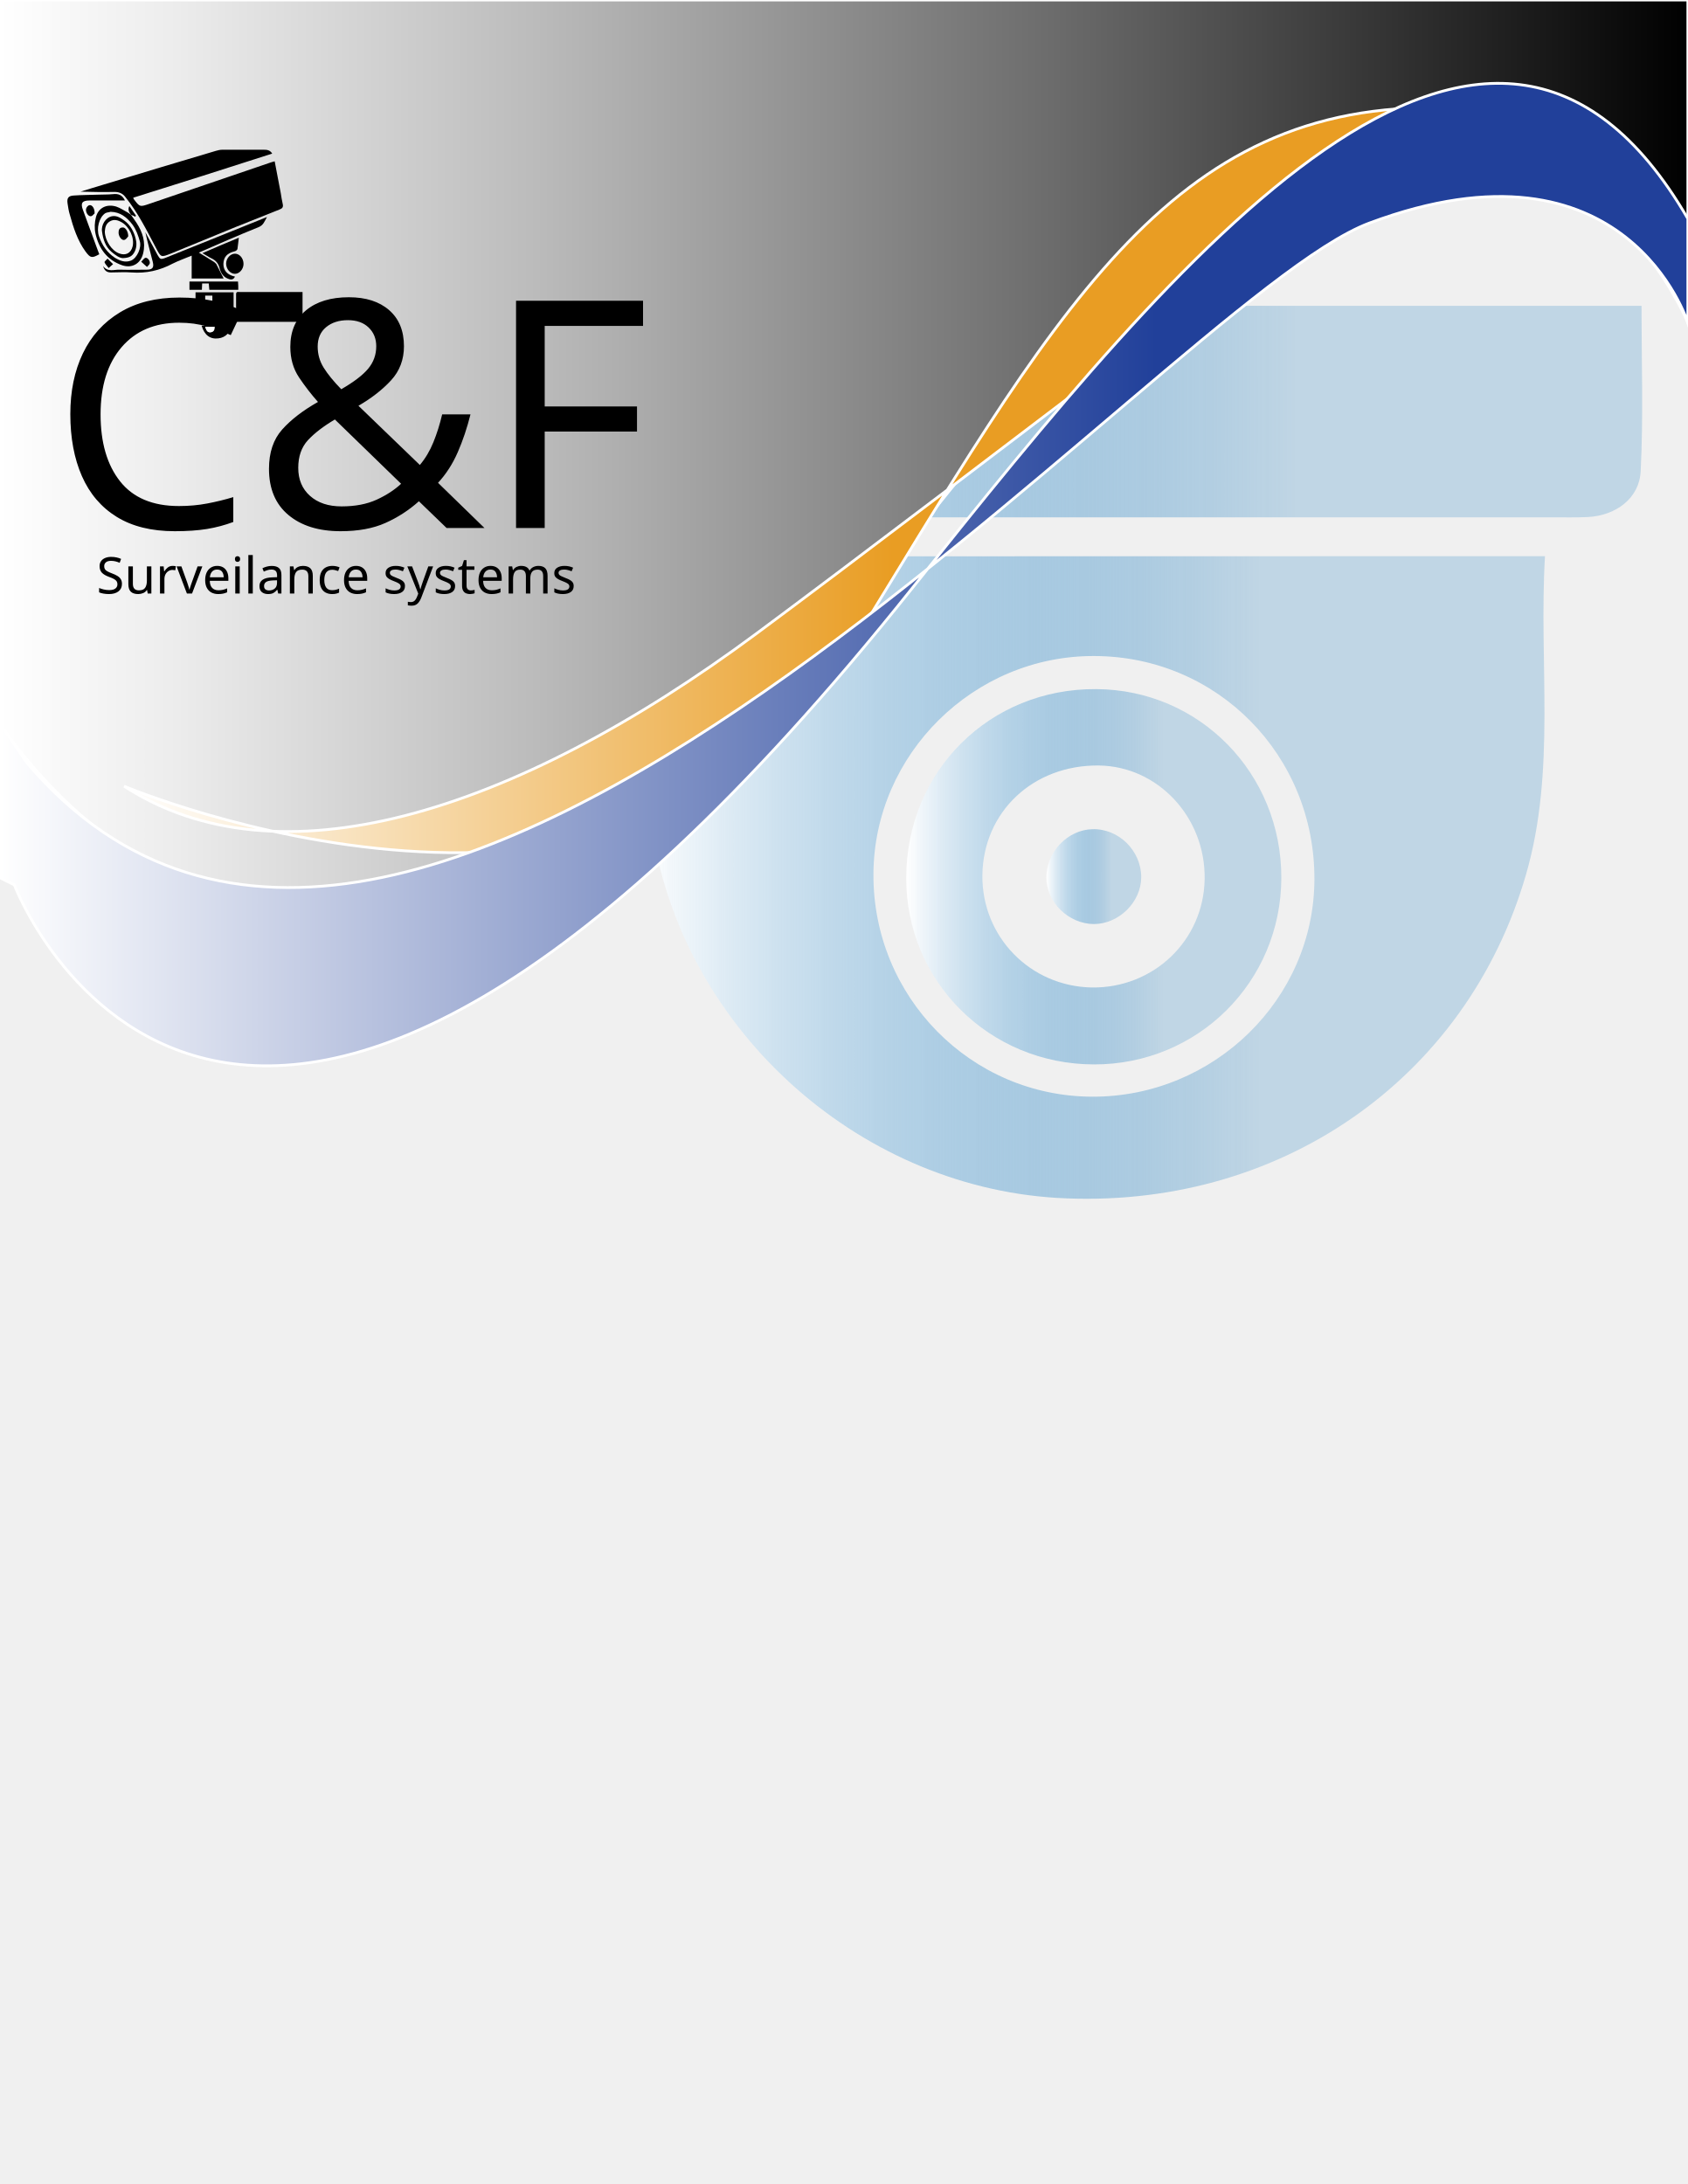
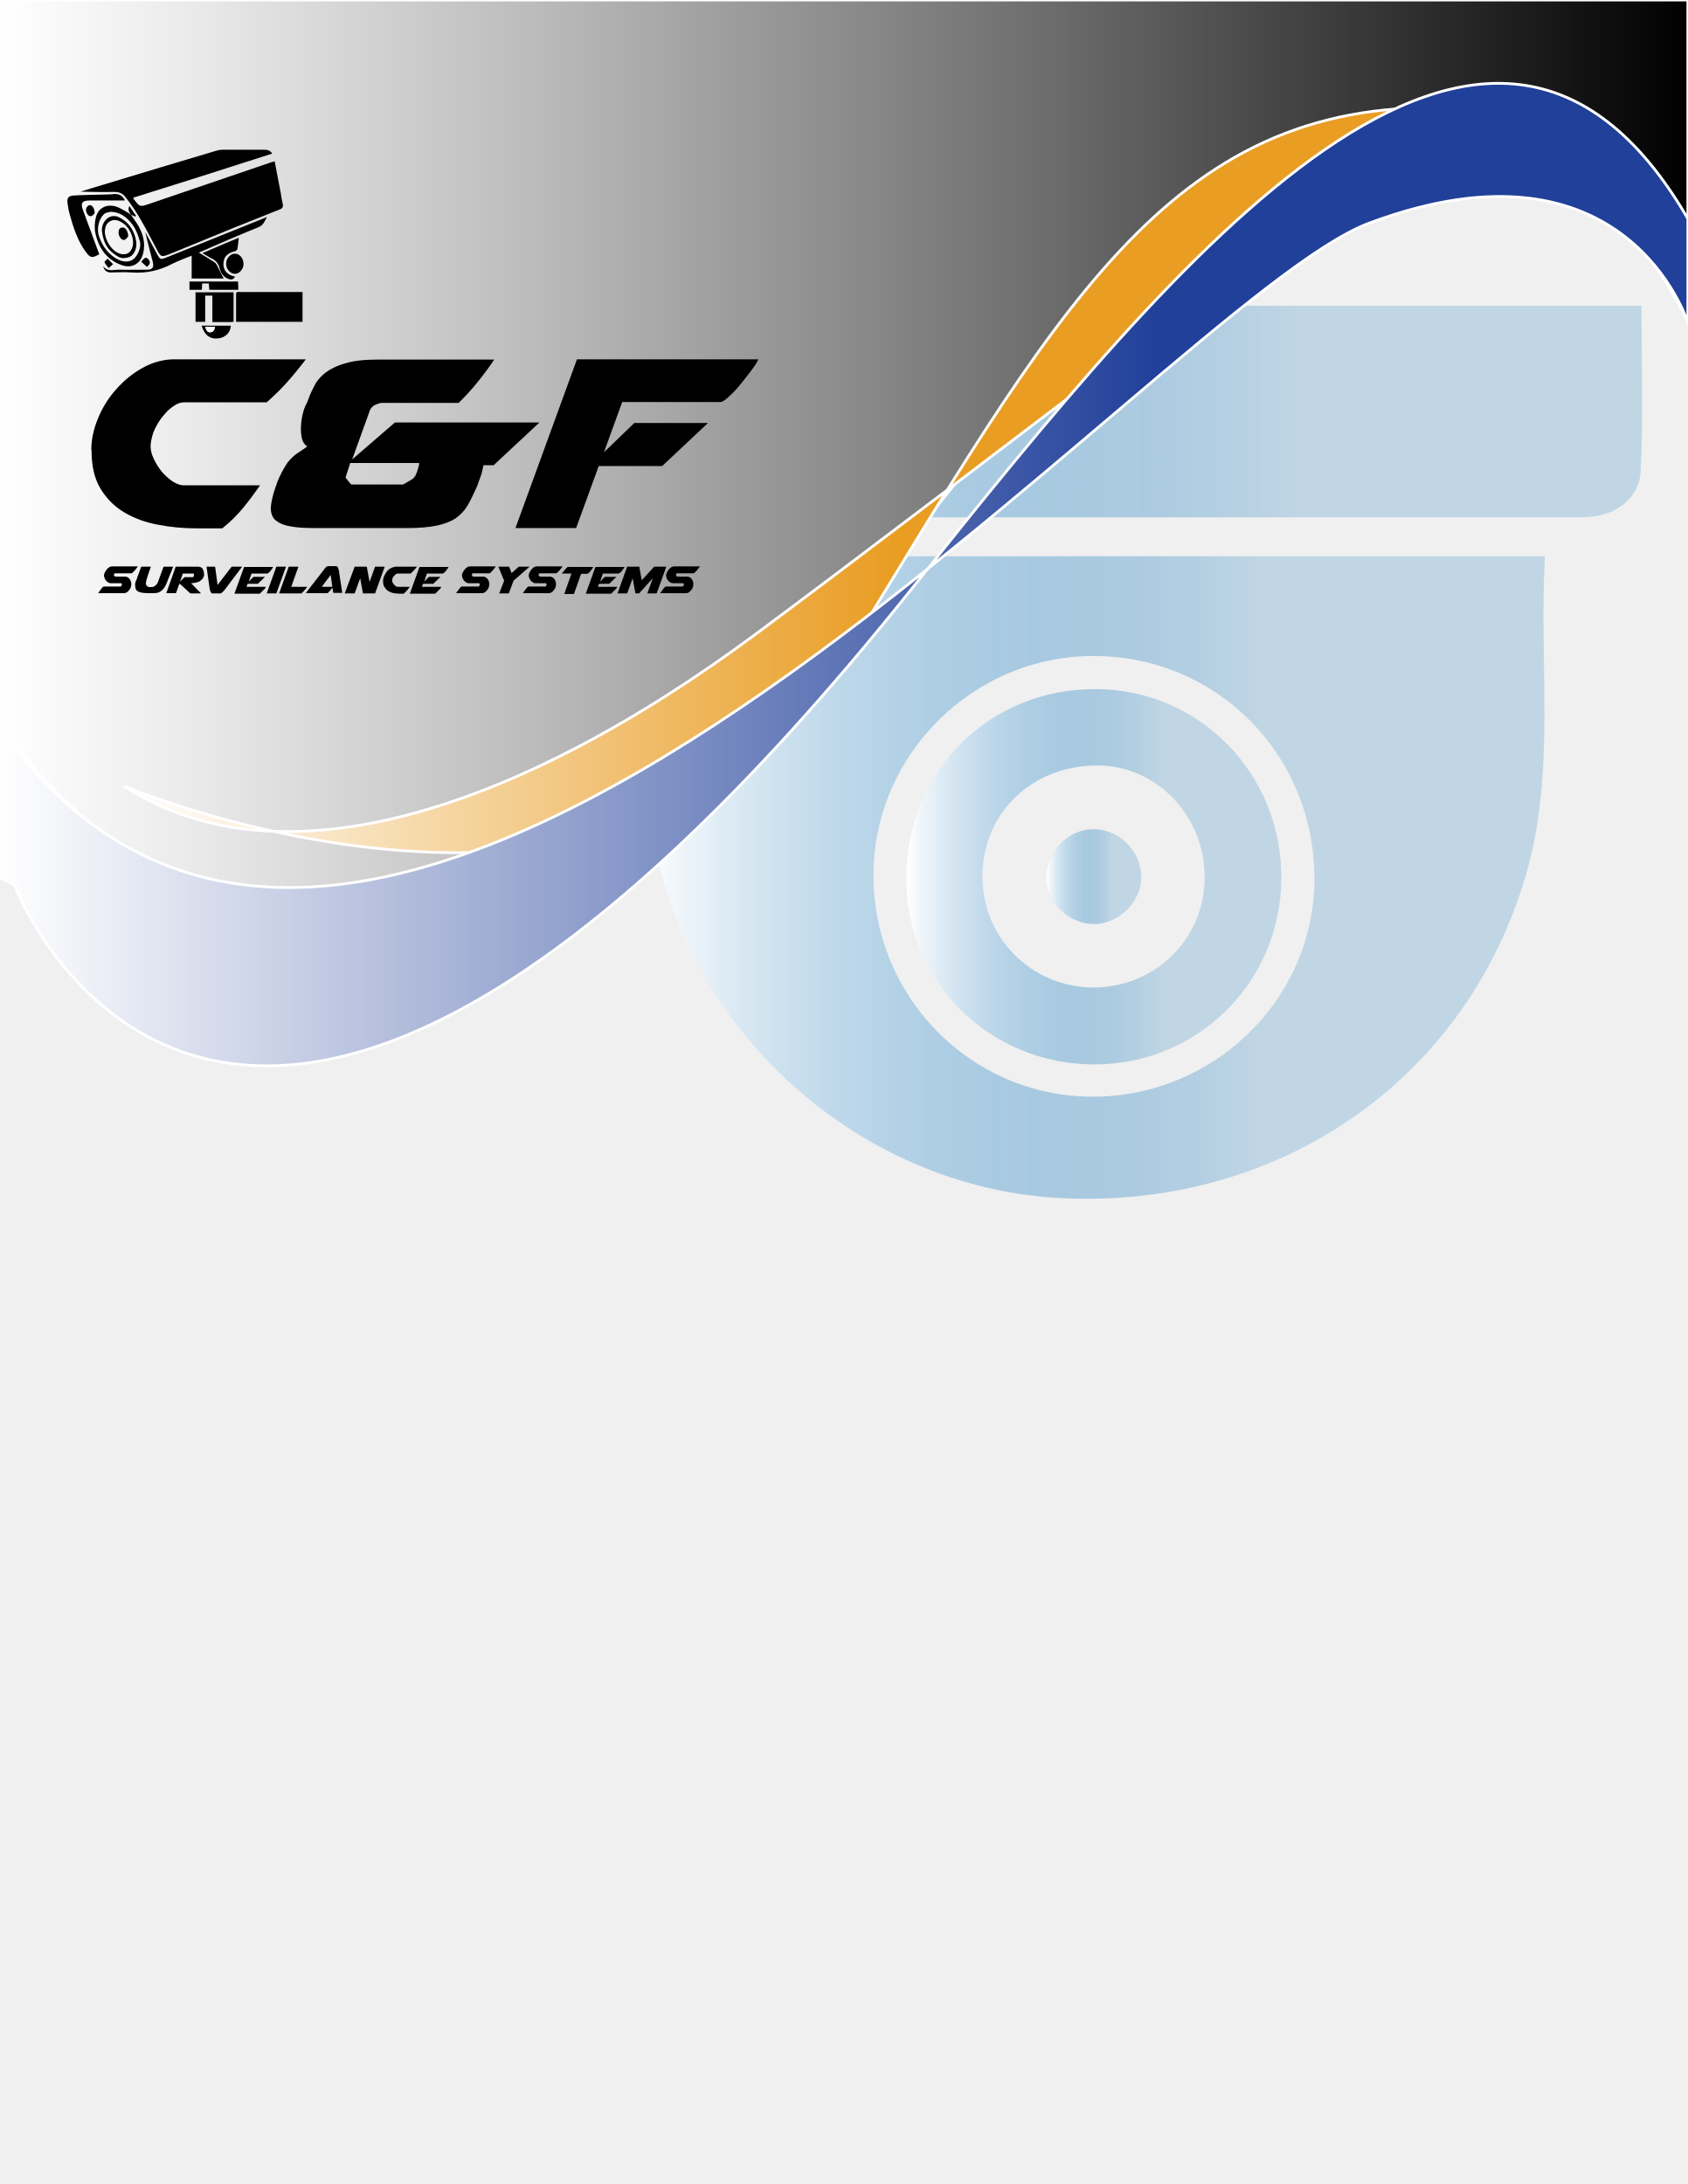
<svg xmlns="http://www.w3.org/2000/svg" version="1.1" id="Layer_1" x="0px" y="0px" viewBox="0 0 612 792" style="enable-background:new 0 0 612 792;" xml:space="preserve">
  <style type="text/css">
- 	.st0{fill:url(#XMLID_10_);}
- 	.st1{fill:url(#XMLID_11_);}
- 	.st2{fill:url(#XMLID_12_);}
- 	.st3{fill:url(#XMLID_13_);}
- 	.st4{fill:url(#XMLID_14_);stroke:#FFFFFF;stroke-miterlimit:10;}
- 	.st5{fill:url(#XMLID_15_);stroke:#FFFFFF;stroke-miterlimit:10;}
- 	.st6{fill:url(#XMLID_16_);stroke:#FFFFFF;stroke-miterlimit:10;}
- 	.st7{font-family:'Airstrike';}
- 	.st8{font-size:115.439px;}
- 	.st9{font-size:18.381px;}
- 	.st10{fill:#FFFFFF;}
+ 	.st0{fill:url(#XMLID_59_);}
+ 	.st1{fill:url(#XMLID_60_);}
+ 	.st2{fill:url(#XMLID_65_);}
+ 	.st3{fill:url(#XMLID_66_);}
+ 	.st4{fill:url(#XMLID_67_);stroke:#FFFFFF;stroke-miterlimit:10;}
+ 	.st5{fill:url(#XMLID_68_);stroke:#FFFFFF;stroke-miterlimit:10;}
+ 	.st6{fill:url(#XMLID_69_);stroke:#FFFFFF;stroke-miterlimit:10;}
+ 	.st7{fill:#FFFFFF;}
</style>
  <g id="XMLID_8_">
-     <linearGradient id="XMLID_10_" gradientUnits="userSpaceOnUse" x1="232.376" y1="318.209" x2="560.207" y2="318.209">
+     <linearGradient id="XMLID_59_" gradientUnits="userSpaceOnUse" x1="232.376" y1="318.209" x2="560.207" y2="318.209">
      <stop offset="0" style="stop-color:#FFFFFF" />
      <stop offset="0.685" style="stop-color:#006CB7;stop-opacity:0.2" />
    </linearGradient>
    <path id="XMLID_62_" class="st0" d="M560.2,201.7c-2.3,39,4.1,77.6-6.9,115.5c-21.6,74.6-90.1,121.9-170.1,117.2   c-73-4.4-137.1-62.4-147.2-136.6c-4.3-31.3-2.6-63.4-3.6-96C342.2,201.7,450.5,201.7,560.2,201.7z M396.1,397.7   c44,0.1,80.3-35.3,80.5-78.7c0.2-45-35.1-81-79.8-81.1c-43.7-0.2-79.9,35.6-80.1,79.1C316.5,361.5,352,397.6,396.1,397.7z" />
-     <linearGradient id="XMLID_11_" gradientUnits="userSpaceOnUse" x1="197.347" y1="149.209" x2="595.472" y2="149.209">
+     <linearGradient id="XMLID_60_" gradientUnits="userSpaceOnUse" x1="197.347" y1="149.209" x2="595.472" y2="149.209">
      <stop offset="0" style="stop-color:#FFFFFF" />
      <stop offset="0.685" style="stop-color:#006CB7;stop-opacity:0.2" />
    </linearGradient>
    <path id="XMLID_61_" class="st1" d="M198.5,110.9c131.9,0,264.1,0,396.7,0c0,20.2,0.7,40.1-0.3,60c-0.5,9.9-9.1,16.1-19.2,16.6   c-4.3,0.2-8.7,0.1-13,0.1c-113.2,0-226.5,0-339.7,0c-18.2,0-25.7-7.5-25.7-25.9c0-16.2,0.1-32.4,0.2-48.6   C197.5,112.5,198,112,198.5,110.9z" />
-     <linearGradient id="XMLID_12_" gradientUnits="userSpaceOnUse" x1="328.554" y1="317.875" x2="464.607" y2="317.875">
+     <linearGradient id="XMLID_65_" gradientUnits="userSpaceOnUse" x1="328.554" y1="317.875" x2="464.607" y2="317.875">
      <stop offset="0" style="stop-color:#FFFFFF" />
      <stop offset="0.685" style="stop-color:#006CB7;stop-opacity:0.2" />
    </linearGradient>
    <path id="XMLID_55_" class="st2" d="M464.6,318.4c-0.1,37.7-30.3,67.7-68,67.6c-37.9-0.1-68.1-30.1-68-67.6   c0-38.8,30.3-68.8,68.9-68.5C435,250.1,464.7,280.5,464.6,318.4z M395.9,358.1c22.4,0.3,40.6-17.1,40.9-39.4   c0.3-22.3-16.9-40.8-38.3-41.1c-23.9-0.3-42,16.8-42.3,39.8C356,339.8,373.6,357.7,395.9,358.1z" />
-     <linearGradient id="XMLID_13_" gradientUnits="userSpaceOnUse" x1="379.414" y1="317.834" x2="413.791" y2="317.834">
+     <linearGradient id="XMLID_66_" gradientUnits="userSpaceOnUse" x1="379.414" y1="317.834" x2="413.791" y2="317.834">
      <stop offset="0" style="stop-color:#FFFFFF" />
      <stop offset="0.685" style="stop-color:#006CB7;stop-opacity:0.2" />
    </linearGradient>
    <path id="XMLID_51_" class="st3" d="M413.8,318.1c0,9-8.1,17-17.2,17c-9.2-0.1-17.2-7.9-17.2-16.9c0-9.2,7.7-17.3,16.7-17.5   C405.6,300.4,413.8,308.5,413.8,318.1z" />
  </g>
-   <linearGradient id="XMLID_14_" gradientUnits="userSpaceOnUse" x1="0" y1="167.233" x2="612" y2="167.233">
+   <linearGradient id="XMLID_67_" gradientUnits="userSpaceOnUse" x1="0" y1="167.233" x2="612" y2="167.233">
    <stop offset="0" style="stop-color:#FFFFFF" />
    <stop offset="0.105" style="stop-color:#ECECEC" />
    <stop offset="0.318" style="stop-color:#BBBBBB" />
    <stop offset="0.619" style="stop-color:#6D6D6D" />
    <stop offset="0.995" style="stop-color:#020202" />
    <stop offset="1" style="stop-color:#000000" />
  </linearGradient>
  <path id="XMLID_2_" class="st4" d="M0,262.4c0,0,124.7,199.9,329.9-66.3S612,117,612,117V0H0V262.4z" />
-   <linearGradient id="XMLID_15_" gradientUnits="userSpaceOnUse" x1="44.959" y1="174.098" x2="525.041" y2="174.098">
+   <linearGradient id="XMLID_68_" gradientUnits="userSpaceOnUse" x1="44.959" y1="174.098" x2="525.041" y2="174.098">
    <stop offset="0" style="stop-color:#FFFFFF" />
    <stop offset="0.581" style="stop-color:#E99D23" />
  </linearGradient>
  <path id="XMLID_6_" class="st5" d="M45,285.1c0,0,184.6,78,261.1-46.5S423,36.1,525,39.1c0,0-184,141.2-250.5,190.5  C185,296,100.4,321.1,45,285.1z" />
-   <linearGradient id="XMLID_16_" gradientUnits="userSpaceOnUse" x1="0" y1="208.351" x2="612" y2="208.351">
+   <linearGradient id="XMLID_69_" gradientUnits="userSpaceOnUse" x1="0" y1="208.351" x2="612" y2="208.351">
    <stop offset="0" style="stop-color:#FFFFFF" />
    <stop offset="0.685" style="stop-color:#21409A" />
  </linearGradient>
  <path id="XMLID_3_" class="st6" d="M5.2,320.9c0,0,77,204.2,325.8-107.9C426.8,92.8,539.6-45.4,612,79.3V117c0,0-22.1-71-115.5-36.1  c-75,28-347.3,359.4-486.7,195.8L0,262.4v55.9L5.2,320.9z" />
-   <text id="XMLID_1_" transform="matrix(1 0 0 1 18.4508 191.4794)" class="st7 st8">C&amp;F</text>
-   <text id="XMLID_5_" transform="matrix(1 0 0 1 35 215.2417)" class="st7 st9">Surveilance systems</text>
+   <g id="XMLID_9_">
+     <path id="XMLID_10_" d="M33.1,163.2c0-3.7,0.8-7.5,2.4-11.4s3.8-7.5,6.6-10.6c2.8-3.2,6-5.8,9.6-7.8c3.6-2,7.5-3.1,11.5-3.1h47.7   c-2.2,2.9-4.5,5.7-6.8,8.3c-2.3,2.6-4.8,5-7.4,7.3h-30c-1,0-2.1,0.3-3.2,1c-1.1,0.7-2.2,1.5-3.2,2.6c-1,1.1-2,2.3-2.8,3.6   c-0.8,1.3-1.5,2.7-2,4c-0.6,2-0.9,3.6-0.9,4.7c0,1.5,0.4,3,1.2,4.7c0.8,1.7,1.8,3.2,2.9,4.6c1.2,1.4,2.5,2.5,3.9,3.5   c1.4,0.9,2.8,1.4,4.1,1.4h27.6c-1.8,2.6-3.8,5.3-6,8c-2.2,2.7-4.8,5.3-7.7,7.6h-9.2c-4.8,0-9.4-0.4-14-1.3   c-4.5-0.8-8.6-2.3-12.2-4.4c-3.6-2.1-6.5-5-8.7-8.6c-2.2-3.6-3.3-8.2-3.3-13.7V163.2z" />
+     <path id="XMLID_12_" d="M179,168.7h-3.7c-0.2,1-0.4,2-0.7,3.1c-0.3,1-0.7,2-1,2.8l-0.6,1.7c-1.2,2.7-2.3,5-3.4,6.9   c-1.1,1.9-2.6,3.5-4.3,4.7c-1.8,1.2-4.1,2.1-6.9,2.7c-2.8,0.6-6.5,0.9-11,0.9h-32.8c-3.2,0-5.8-0.1-7.9-0.4c-2.1-0.3-3.8-0.7-5-1.3   s-2.2-1.3-2.7-2.2c-0.5-0.9-0.8-1.9-0.8-3.2c0-1.1,0.2-2.3,0.5-3.6c0.3-1.3,0.7-2.8,1.3-4.4l0.6-1.7c0.4-1,0.9-2.2,1.6-3.5   c0.7-1.3,1.4-2.5,2.1-3.5c1.2-1.5,2.5-2.7,3.9-3.6c1.3-0.8,2.4-1.6,3.2-2.2c-0.8-0.5-1.4-1.3-1.8-2.4c-0.3-1.1-0.5-2.4-0.5-3.8   c0-1.8,0.2-3.5,0.6-5.3c0.4-1.7,0.9-3.2,1.6-4.3l0.7-1.8c0.5-1.5,1.3-3.1,2.2-4.8c0.9-1.7,2.3-3.2,4-4.5c1.8-1.3,4.2-2.5,7.2-3.3   c3-0.9,6.8-1.3,11.5-1.3h42.3c-1.8,2.7-3.8,5.4-5.9,8c-2.1,2.6-4.4,5.2-7,7.7h-27.9c-0.4,0-1.1,0.2-2.1,0.6c-1,0.4-1.7,1.1-2.1,1.9   l-6.5,18l15.5-13.4h52.4L179,168.7z M145.9,175.8c0.8-0.4,1.4-0.7,1.8-1c0.5-0.3,0.9-0.5,1.4-0.8c0.5-0.3,0.8-0.5,1-0.8   c0.2-0.3,0.4-0.5,0.5-0.6l0.2-0.6c0.2-0.2,0.4-0.8,0.7-1.8c0.3-1,0.5-1.7,0.5-2.3H127l-1.7,5.2c0.2,0.4,0.6,0.9,1.2,1.6   c0.5,0.7,0.9,1,1,1H145.9z" />
+     <path id="XMLID_15_" d="M275,130.3c-0.5,1.1-1.4,2.5-2.7,4.2c-1.3,1.7-2.6,3.4-4,5.1c-1.4,1.7-2.8,3.2-4.2,4.4   c-1.3,1.2-2.3,1.8-2.9,1.8h-35.6L219,164l11-10.6h26.7L240.1,169h-23l-8.2,22.5h-22l22.3-61.2H275z" />
+   </g>
+   <g id="XMLID_1_">
+     <path id="XMLID_17_" d="M44.2,212.2V212c0-0.1,0-0.2-0.1-0.3s-0.1-0.2-0.2-0.2h-3.7c-0.4,0-0.7-0.1-1-0.3c-0.3-0.2-0.5-0.4-0.8-0.7   c-0.2-0.3-0.4-0.6-0.5-0.9c-0.1-0.3-0.2-0.7-0.2-1c0-0.3,0.1-0.6,0.3-1c0.2-0.4,0.4-0.7,0.7-1.1s0.6-0.6,0.9-0.8   c0.3-0.2,0.7-0.3,1-0.3h9.4c-0.3,0.4-0.6,0.8-1,1.3s-0.8,0.8-1.2,1.2h-6.1c-0.1,0-0.3,0.1-0.3,0.3c-0.1,0.2-0.1,0.3-0.1,0.4v0.1   c0,0,0,0,0.1,0.1s0.1,0.1,0.1,0.1c0,0,0.1,0.1,0.2,0.1c0.1,0,0.1,0.1,0.2,0.1h3.5c0.4,0,0.7,0.1,1,0.3c0.3,0.2,0.5,0.4,0.7,0.7   s0.3,0.6,0.4,0.9c0.1,0.3,0.1,0.6,0.1,0.9v0.1c0,0.3-0.1,0.7-0.2,1c-0.1,0.4-0.3,0.7-0.6,1c-0.2,0.3-0.5,0.6-0.8,0.8   s-0.6,0.3-1,0.3h-9.4c0.1-0.1,0.2-0.3,0.4-0.6c0.2-0.3,0.4-0.5,0.6-0.8c0.2-0.3,0.4-0.5,0.6-0.7c0.2-0.2,0.3-0.3,0.3-0.3h6.2   c0.2,0,0.3-0.1,0.3-0.2c0-0.1,0-0.2,0-0.3V212.2z" />
+     <path id="XMLID_19_" d="M49.7,209.6l1.5-4.1h3.5c-0.4,1.3-0.8,2.2-1,2.9c-0.2,0.7-0.4,1.2-0.5,1.6c-0.1,0.3-0.2,0.6-0.2,0.7   c0,0.1,0,0.2,0,0.2c-0.1,0.2-0.1,0.4-0.1,0.6c0,0.4,0.1,0.8,0.4,1c0.2,0.2,0.5,0.4,0.8,0.4h0.9c0.3,0,0.6-0.1,0.8-0.2   c0.3-0.1,0.5-0.3,0.7-0.5c0.2-0.2,0.4-0.4,0.5-0.6c0.1-0.2,0.3-0.4,0.3-0.6l2-5.5h3.5L61,210c-0.3,0.8-0.6,1.6-0.9,2.2   c-0.3,0.6-0.7,1.2-1.1,1.6c-0.4,0.4-0.9,0.8-1.4,1c-0.5,0.2-1.2,0.3-1.9,0.3h-2.2c-0.9,0-1.6-0.1-2.2-0.2c-0.6-0.1-1-0.3-1.4-0.5   c-0.3-0.2-0.6-0.5-0.7-0.9s-0.2-0.8-0.2-1.3c0-0.1,0-0.3,0-0.4c0-0.1,0-0.3,0.1-0.5c0.1-0.3,0.1-0.6,0.3-0.9   C49.5,210.4,49.6,210,49.7,209.6z" />
+     <path id="XMLID_21_" d="M63.7,205.5h8.2c0.4,0,0.8,0.1,1.1,0.3c0.3,0.2,0.5,0.4,0.6,0.7c0.1,0.3,0.2,0.6,0.3,0.9   c0,0.3,0.1,0.6,0.1,0.9c0,0.6-0.2,1.1-0.5,1.5c-0.3,0.4-0.7,0.7-1.1,1c-0.5,0.2-1,0.4-1.5,0.5s-1.1,0.2-1.6,0.2l3.6,3.7h-3.9   l-3.8-3.5l-0.2,0.1l-1.2,3.3h-3.5L63.7,205.5z M70.4,208.3c0-0.1,0-0.2-0.1-0.2c0-0.1-0.1-0.1-0.3-0.1h-3.7l-1,2.9l1.6-1.6h2.9   c0.2,0,0.3-0.1,0.4-0.2c0.1-0.2,0.1-0.3,0.1-0.4V208.3z" />
+     <path id="XMLID_24_" d="M84,205.5h3.8l-6.5,8.6c-0.1,0.1-0.1,0.2-0.3,0.3c-0.1,0.1-0.2,0.2-0.4,0.4c-0.1,0.1-0.3,0.2-0.4,0.3   c-0.1,0.1-0.2,0.1-0.3,0.1h-3c-0.1,0-0.3-0.1-0.3-0.2c-0.1-0.1-0.2-0.3-0.3-0.5c-0.1-0.2-0.1-0.4-0.2-0.6c0-0.2-0.1-0.4-0.1-0.5   l-1.1-7.9H78l0.9,6.6L84,205.5z" />
+     <path id="XMLID_26_" d="M99.1,205.5c-0.1,0.2-0.2,0.4-0.4,0.7c-0.2,0.3-0.4,0.5-0.6,0.8c-0.2,0.3-0.4,0.5-0.7,0.7   c-0.2,0.2-0.4,0.3-0.5,0.3h-5.7l-1,2.9l1.7-1.7h4.2l-2.6,2.5h-3.7l-0.4,1.1h7c0,0,0,0.1-0.1,0.2c0,0.1-0.1,0.2-0.1,0.2   c0,0.1-0.1,0.2-0.1,0.2c0,0.1-0.1,0.1-0.1,0.1c-0.1,0.1-0.3,0.3-0.5,0.5c-0.2,0.2-0.4,0.4-0.6,0.6c-0.2,0.2-0.3,0.3-0.5,0.5   c-0.1,0.1-0.2,0.2-0.2,0.2h-9.2l3.5-9.7H99.1z" />
+     <path id="XMLID_28_" d="M100.2,205.5h3.5l-3.5,9.7h-3.5L100.2,205.5z" />
+     <path id="XMLID_30_" d="M101.2,215.2l3.5-9.7h3.5l-2.6,7.3h5.8c0,0-0.1,0.1-0.2,0.3c-0.2,0.2-0.3,0.5-0.6,0.7   c-0.2,0.3-0.5,0.6-0.7,0.8s-0.5,0.5-0.6,0.6H101.2z" />
+     <path id="XMLID_32_" d="M120.9,215.2l-0.4-2.1c0,0.1-0.1,0.2-0.3,0.4c-0.2,0.2-0.3,0.4-0.5,0.7c-0.2,0.2-0.4,0.4-0.6,0.6   c-0.2,0.2-0.3,0.3-0.4,0.3H111c0-0.1,0-0.1,0-0.1v-0.1l6.6-8.5c0-0.1,0.1-0.2,0.2-0.3c0.1-0.1,0.2-0.2,0.4-0.4   c0.1-0.1,0.3-0.2,0.4-0.3c0.1-0.1,0.2-0.1,0.3-0.1h3.1c0.1,0,0.2,0.1,0.3,0.2c0.1,0.1,0.2,0.3,0.3,0.5c0.1,0.2,0.1,0.4,0.2,0.6   c0.1,0.2,0.1,0.4,0.1,0.5l1.2,7.9H120.9z M116.8,212.8h3.7l-0.6-4.3l-3.1,4.1V212.8z" />
+     <path id="XMLID_35_" d="M128.6,205.5h4.4l1,5.5l2-5.5h3.5l-3.5,9.7h-4.4l-1-5.5l-2,5.5H125L128.6,205.5z" />
+     <path id="XMLID_37_" d="M138.9,210.7c0-0.6,0.1-1.2,0.4-1.8c0.3-0.6,0.6-1.2,1-1.7c0.4-0.5,0.9-0.9,1.5-1.2   c0.6-0.3,1.2-0.5,1.8-0.5h7.6c-0.4,0.5-0.7,0.9-1.1,1.3c-0.4,0.4-0.8,0.8-1.2,1.2h-4.8c-0.2,0-0.3,0.1-0.5,0.2   c-0.2,0.1-0.3,0.2-0.5,0.4s-0.3,0.4-0.5,0.6c-0.1,0.2-0.2,0.4-0.3,0.6c-0.1,0.3-0.1,0.6-0.1,0.8c0,0.2,0.1,0.5,0.2,0.7   c0.1,0.3,0.3,0.5,0.5,0.7c0.2,0.2,0.4,0.4,0.6,0.6c0.2,0.1,0.4,0.2,0.7,0.2h4.4c-0.3,0.4-0.6,0.8-1,1.3c-0.4,0.4-0.8,0.8-1.2,1.2   H145c-0.8,0-1.5-0.1-2.2-0.2c-0.7-0.1-1.4-0.4-1.9-0.7c-0.6-0.3-1-0.8-1.4-1.4C139,212.4,138.9,211.7,138.9,210.7L138.9,210.7z" />
+     <path id="XMLID_39_" d="M162.7,205.5c-0.1,0.2-0.2,0.4-0.4,0.7c-0.2,0.3-0.4,0.5-0.6,0.8c-0.2,0.3-0.4,0.5-0.7,0.7   c-0.2,0.2-0.4,0.3-0.5,0.3h-5.7l-1,2.9l1.7-1.7h4.2l-2.6,2.5h-3.7l-0.4,1.1h7c0,0,0,0.1-0.1,0.2c0,0.1-0.1,0.2-0.1,0.2   c0,0.1-0.1,0.2-0.1,0.2c0,0.1-0.1,0.1-0.1,0.1c-0.1,0.1-0.3,0.3-0.5,0.5c-0.2,0.2-0.4,0.4-0.6,0.6c-0.2,0.2-0.3,0.3-0.5,0.5   c-0.1,0.1-0.2,0.2-0.2,0.2h-9.2l3.5-9.7H162.7z" />
+     <path id="XMLID_41_" d="M174,212.2V212c0-0.1,0-0.2-0.1-0.3s-0.1-0.2-0.2-0.2h-3.7c-0.4,0-0.7-0.1-1-0.3c-0.3-0.2-0.5-0.4-0.8-0.7   c-0.2-0.3-0.4-0.6-0.5-0.9c-0.1-0.3-0.2-0.7-0.2-1c0-0.3,0.1-0.6,0.3-1c0.2-0.4,0.4-0.7,0.7-1.1s0.6-0.6,0.9-0.8   c0.3-0.2,0.7-0.3,1-0.3h9.4c-0.3,0.4-0.6,0.8-1,1.3s-0.8,0.8-1.2,1.2h-6.1c-0.1,0-0.3,0.1-0.3,0.3c-0.1,0.2-0.1,0.3-0.1,0.4v0.1   c0,0,0,0,0.1,0.1s0.1,0.1,0.1,0.1c0,0,0.1,0.1,0.2,0.1c0.1,0,0.1,0.1,0.2,0.1h3.5c0.4,0,0.7,0.1,1,0.3s0.5,0.4,0.7,0.7   c0.2,0.3,0.3,0.6,0.4,0.9c0.1,0.3,0.1,0.6,0.1,0.9v0.1c0,0.3-0.1,0.7-0.2,1c-0.1,0.4-0.3,0.7-0.6,1c-0.2,0.3-0.5,0.6-0.8,0.8   s-0.6,0.3-1,0.3h-9.4c0.1-0.1,0.2-0.3,0.4-0.6c0.2-0.3,0.4-0.5,0.6-0.8c0.2-0.3,0.4-0.5,0.6-0.7c0.2-0.2,0.3-0.3,0.3-0.3h6.2   c0.2,0,0.3-0.1,0.3-0.2c0-0.1,0-0.2,0-0.3V212.2z" />
+     <path id="XMLID_43_" d="M182.8,210.6l-2.1-5.1h3.9l0.9,2.3l2.6-2.3h3.9l-5.8,5.1l-1.7,4.6h-3.5L182.8,210.6z" />
+     <path id="XMLID_45_" d="M198.2,212.2V212c0-0.1,0-0.2-0.1-0.3s-0.1-0.2-0.2-0.2h-3.7c-0.4,0-0.7-0.1-1-0.3   c-0.3-0.2-0.5-0.4-0.8-0.7c-0.2-0.3-0.4-0.6-0.5-0.9c-0.1-0.3-0.2-0.7-0.2-1c0-0.3,0.1-0.6,0.3-1c0.2-0.4,0.4-0.7,0.7-1.1   s0.6-0.6,0.9-0.8c0.3-0.2,0.7-0.3,1-0.3h9.4c-0.3,0.4-0.6,0.8-1,1.3s-0.8,0.8-1.2,1.2h-6.1c-0.1,0-0.3,0.1-0.3,0.3   c-0.1,0.2-0.1,0.3-0.1,0.4v0.1c0,0,0,0,0.1,0.1s0.1,0.1,0.1,0.1c0,0,0.1,0.1,0.2,0.1c0.1,0,0.1,0.1,0.2,0.1h3.5   c0.4,0,0.7,0.1,1,0.3s0.5,0.4,0.7,0.7c0.2,0.3,0.3,0.6,0.4,0.9c0.1,0.3,0.1,0.6,0.1,0.9v0.1c0,0.3-0.1,0.7-0.2,1   c-0.1,0.4-0.3,0.7-0.6,1c-0.2,0.3-0.5,0.6-0.8,0.8s-0.6,0.3-1,0.3h-9.4c0.1-0.1,0.2-0.3,0.4-0.6c0.2-0.3,0.4-0.5,0.6-0.8   c0.2-0.3,0.4-0.5,0.6-0.7c0.2-0.2,0.3-0.3,0.3-0.3h6.2c0.2,0,0.3-0.1,0.3-0.2c0-0.1,0-0.2,0-0.3V212.2z" />
+     <path id="XMLID_47_" d="M207.2,208h-3.5v0c0,0,0.1-0.2,0.3-0.4c0.2-0.2,0.4-0.5,0.6-0.7c0.2-0.3,0.5-0.5,0.7-0.8   c0.2-0.3,0.4-0.4,0.6-0.5h9.2c-0.1,0.2-0.2,0.4-0.4,0.7c-0.2,0.3-0.4,0.5-0.6,0.8c-0.2,0.3-0.4,0.5-0.7,0.7   c-0.2,0.2-0.4,0.3-0.5,0.3h-2.2l-2.6,7.3h-3.5L207.2,208z" />
+     <path id="XMLID_49_" d="M226.5,205.5c-0.1,0.2-0.2,0.4-0.4,0.7c-0.2,0.3-0.4,0.5-0.6,0.8c-0.2,0.3-0.4,0.5-0.7,0.7   c-0.2,0.2-0.4,0.3-0.5,0.3h-5.7l-1,2.9l1.7-1.7h4.2l-2.6,2.5h-3.7l-0.4,1.1h7c0,0,0,0.1-0.1,0.2c0,0.1-0.1,0.2-0.1,0.2   c0,0.1-0.1,0.2-0.1,0.2c0,0.1-0.1,0.1-0.1,0.1c-0.1,0.1-0.3,0.3-0.5,0.5c-0.2,0.2-0.4,0.4-0.6,0.6c-0.2,0.2-0.3,0.3-0.5,0.5   c-0.1,0.1-0.2,0.2-0.2,0.2h-9.2l3.5-9.7H226.5z" />
+     <path id="XMLID_52_" d="M234.7,215.2l2-5.5l-5,5.5h-1.3l-1-5.5l-2,5.5h-3.5l3.5-9.7h4.4l0.9,4.9l4.5-4.9h4.4l-3.5,9.7H234.7z" />
+     <path id="XMLID_54_" d="M248,212.2V212c0-0.1,0-0.2-0.1-0.3s-0.1-0.2-0.2-0.2h-3.7c-0.4,0-0.7-0.1-1-0.3c-0.3-0.2-0.5-0.4-0.8-0.7   c-0.2-0.3-0.4-0.6-0.5-0.9c-0.1-0.3-0.2-0.7-0.2-1c0-0.3,0.1-0.6,0.3-1c0.2-0.4,0.4-0.7,0.7-1.1s0.6-0.6,0.9-0.8   c0.3-0.2,0.7-0.3,1-0.3h9.4c-0.3,0.4-0.6,0.8-1,1.3s-0.8,0.8-1.2,1.2h-6.1c-0.1,0-0.3,0.1-0.3,0.3c-0.1,0.2-0.1,0.3-0.1,0.4v0.1   c0,0,0,0,0.1,0.1s0.1,0.1,0.1,0.1c0,0,0.1,0.1,0.2,0.1c0.1,0,0.1,0.1,0.2,0.1h3.5c0.4,0,0.7,0.1,1,0.3c0.3,0.2,0.5,0.4,0.7,0.7   s0.3,0.6,0.4,0.9c0.1,0.3,0.1,0.6,0.1,0.9v0.1c0,0.3-0.1,0.7-0.2,1c-0.1,0.4-0.3,0.7-0.6,1c-0.2,0.3-0.5,0.6-0.8,0.8   s-0.6,0.3-1,0.3h-9.4c0.1-0.1,0.2-0.3,0.4-0.6c0.2-0.3,0.4-0.5,0.6-0.8c0.2-0.3,0.4-0.5,0.6-0.7s0.3-0.3,0.3-0.3h6.2   c0.2,0,0.3-0.1,0.3-0.2c0-0.1,0-0.2,0-0.3V212.2z" />
+   </g>
  <g id="XMLID_7_">
    <path id="XMLID_150_" d="M48.3,71.7c0.1,0.3,0.2,0.4,0.2,0.5c2.2,2.9,2.2,2.9,5.7,1.7c14.6-5,29.1-9.9,43.7-14.9   c0.5-0.2,1-0.3,1.7-0.5c0.7,3.9,1.5,7.7,2.2,11.5c0.2,1.3,0.4,2.6,0.7,3.9c0.3,1.2-0.1,1.7-1.2,2.1c-5.3,2.1-10.5,4.2-15.8,6.3   c-7.8,3.2-15.6,6.4-23.4,9.6c-3.8,1.5-3.7,1.5-5.6-2.1c-3.3-6.3-6.5-12.7-11-18.3c-1-1.3-2.2-1.9-4-1.9c-4.1,0.1-8.2,0-12.3-0.1   c2.8-0.9,5.6-1.7,8.5-2.6c13.5-4.1,27.1-8.2,40.6-12.2c0.7-0.2,1.5-0.4,2.3-0.4c5,0,10.1,0,15.1,0c1.1,0,2.2,0.1,3,1.4   C82,61.1,65.2,66.4,48.3,71.7z" />
    <path id="XMLID_149_" d="M109.7,105.9c0,3.7,0,7.2,0,10.8c-8,0-16,0-24.1,0c0-3.4,0-6.7,0-10c0-1.1,0.8-0.8,1.4-0.8   c6.4,0,12.8,0,19.2,0C107.2,105.9,108.4,105.9,109.7,105.9z" />
    <path id="XMLID_148_" d="M69.5,101c0-2.8,0-5.4,0-8.3c-2.4,1-4.7,1.8-6.9,2.9c-4.7,2.5-9.6,3.6-14.9,3.2c-2.5-0.2-5,0-7.5,0   c-1.6,0-2.4-0.8-2.8-2.3c1.7,2.3,4,1.2,6,1.3c3.3,0.1,6.6,0,9.8,0c2.1,0,2.7-0.8,2.2-2.8c-0.9-3.6-1.9-7.1-2.7-10.8   c1.5,2.7,2.9,5.5,4.4,8.2c0.9,1.6,1.1,1.8,2.9,1.1c8-3.2,15.9-6.4,23.9-9.6c4.2-1.7,8.4-3.4,12.9-5.2c-0.9,1.6-1.3,3-3.1,3.7   c-7.2,2.9-14.3,6-21.6,9.2c1.8,1.1,3.5,2.1,5.2,3.2c0.4,0.2,0.8,0.6,1.1,0.9c0.9,1.7,1.8,3.5,2.7,5.3C77.3,101,73.5,101,69.5,101z" />
    <path id="XMLID_147_" d="M45.3,72.7c-4.3,0-8.6,0-12.8,0c-2.7,0-3.4,0.9-2.4,3.5c1.8,4.9,3.6,9.8,5.4,14.7c0.2,0.4,0.3,0.9,0.5,1.3   c-2.7,1.5-3.2,1.4-5-1c-2.9-4-4.4-8.7-5.7-13.4c-0.4-1.3-0.6-2.7-0.8-4c-0.3-2,0.3-2.8,2.3-2.9c2.8-0.2,5.7-0.2,8.5-0.3   c1.9-0.1,3.8,0,5.7-0.2C42.8,70.2,44.3,70.6,45.3,72.7z" />
    <path id="XMLID_146_" d="M84.7,116.7c-0.4,0-0.8,0.1-1.1,0.1c-2.1,0-4.3,0-6.6,0c0-3.2,0-6.4,0-9.6c-0.9,0-1.7,0-2.6,0   c0,3.1,0,6.3,0,9.5c-1.3,0-2.4,0-3.5,0c0-3.6,0-7.1,0-10.7c4.6,0,9.2,0,13.8,0C84.7,109.6,84.7,113,84.7,116.7z" />
    <path id="XMLID_143_" d="M47.5,77.9c0.7,1,1.3,1.9,2,2.9c2.2,3.4,3.4,7,2.4,11.1c-0.9,3.7-4,5.5-7.6,4.3c-5.5-1.9-8.5-6.1-9.7-11.6   c-0.4-1.9-0.3-4,0.2-5.9c0.9-3.4,3.9-4.8,7.3-3.8c1.5,0.5,2.8,1.4,4.1,2.1C46.7,77.3,47.1,77.6,47.5,77.9   C47.5,77.8,47.5,77.9,47.5,77.9z M40.1,76.8c-0.6,0.2-1.3,0.2-1.9,0.5c-2.3,1.5-3.3,5.6-2.3,8.4c1.1,3.2,2.9,5.9,5.8,7.8   c1.8,1.1,3.7,1.8,5.8,1c2.2-0.9,3.9-4.7,3.2-7c-0.6-2.1-1.3-4.2-2.7-6.1C45.9,78.7,43.6,76.9,40.1,76.8z" />
    <path id="XMLID_142_" d="M86.6,86.2c-0.2,1.5-0.3,2.8-0.5,4.1c-0.1,0.3-0.5,0.7-0.9,0.8c-2.9,0.7-4.1,2.1-4.2,4.6   c0,2.4,1.4,4,4.2,4.6c-0.6,1.3-1.6,1.2-2.7,0.7c-1.7-0.7-2.5-2.2-2.9-3.8c-0.4-1.7-1.4-2.8-2.9-3.5c-1.1-0.5-2-1.2-3.3-1.9   C77.9,89.8,82.1,88.1,86.6,86.2z" />
    <path id="XMLID_141_" d="M86.4,105.1c-3.5,0-6.9,0-10.5,0c-0.1-0.7-0.1-1.4-0.2-2.3c-0.8,0-1.5,0-2.4,0c0,0.7-0.1,1.5-0.1,2.3   c-1.5,0-2.9,0-4.5,0c0-1,0-2,0-3c5.9,0,11.7,0,17.6,0C86.4,103.1,86.4,104,86.4,105.1z" />
    <path id="XMLID_140_" d="M88.3,95.7c0,1.9-1.5,3.6-3.1,3.6c-1.7,0-3.2-1.7-3.2-3.7c0-1.9,1.5-3.6,3.2-3.6   C86.9,92,88.3,93.7,88.3,95.7z" />
    <path id="XMLID_137_" d="M73.1,118.1c3.6,0,7.1,0,10.6,0c-0.1,2.4-1.9,4.3-4.5,4.6C76.2,123.1,74.1,121.5,73.1,118.1z M74.4,118.5   c0.4,1.1,0.7,2.1,1.9,2c1.2-0.1,1.5-0.9,1.6-2C76.8,118.5,75.7,118.5,74.4,118.5z" />
    <path id="XMLID_136_" d="M34.3,77.4c-0.3,0.2-0.7,0.9-1.3,1c-0.9,0.2-2-1.3-1.8-2.6c0.1-0.6,0.7-1.3,1.2-1.4   C33.4,74.2,34.4,75.6,34.3,77.4z" />
    <path id="XMLID_135_" d="M51.2,94.9c0.7-0.7,1.1-1.3,1.5-1.4c0.7-0.2,1.8,1,1.6,2c-0.1,0.5-0.7,0.9-1,1.3   C52.7,96.3,52.1,95.7,51.2,94.9z" />
    <path id="XMLID_134_" d="M41,95.8c-0.8,0.7-1.2,1-1.6,1.4c-0.5-0.7-1.2-1.3-1.5-2.1c-0.1-0.2,0.7-0.9,1.1-1.3   C39.6,94.4,40.2,95,41,95.8z" />
    <path id="XMLID_133_" d="M47.5,77.9C47.5,77.9,47.5,77.8,47.5,77.9c-0.6-0.9-1.3-1.8-0.6-3.2c0.9,1.3,1.6,2.4,2.4,3.5   c-0.1,0.1-0.2,0.3-0.3,0.4C48.6,78.3,48.1,78.1,47.5,77.9z" />
-     <path id="XMLID_126_" class="st10" d="M74.4,118.5c1.3,0,2.4,0,3.5,0c-0.1,1.1-0.5,1.9-1.6,2C75.1,120.6,74.8,119.7,74.4,118.5z" />
+     <path id="XMLID_126_" class="st7" d="M74.4,118.5c1.3,0,2.4,0,3.5,0c-0.1,1.1-0.5,1.9-1.6,2C75.1,120.6,74.8,119.7,74.4,118.5z" />
    <path id="XMLID_123_" d="M44.6,93.6c-1.3,0-2.8-1.1-4.2-2.3c-2.2-1.9-3-4.5-3.4-7.3c-0.4-2.4,1.3-5.2,3.7-5.6   c1.7-0.3,3.1,0.7,4.4,1.6c2.2,1.6,3.5,4.1,4.1,6.6c0.4,1.5,0.4,3.3-0.5,4.9C47.9,92.9,46.9,93.5,44.6,93.6z M38,84   c0.1,3.3,2.5,6.9,5.2,7.9c2.4,0.9,4.3-0.1,4.9-2.6c0.7-3.1-1.2-7.1-4-8.7c-1.4-0.8-2.8-1.2-4.3-0.3C38.3,81.2,38.1,82.7,38,84z" />
    <path id="XMLID_119_" d="M46.5,85.7c-0.3,0.3-0.7,1.1-1.4,1.3c-1,0.3-2.2-1.4-2.1-2.8c0-0.9,0.4-1.7,1.4-1.7   C45.4,82.3,46.5,83.9,46.5,85.7z" />
  </g>
</svg>
